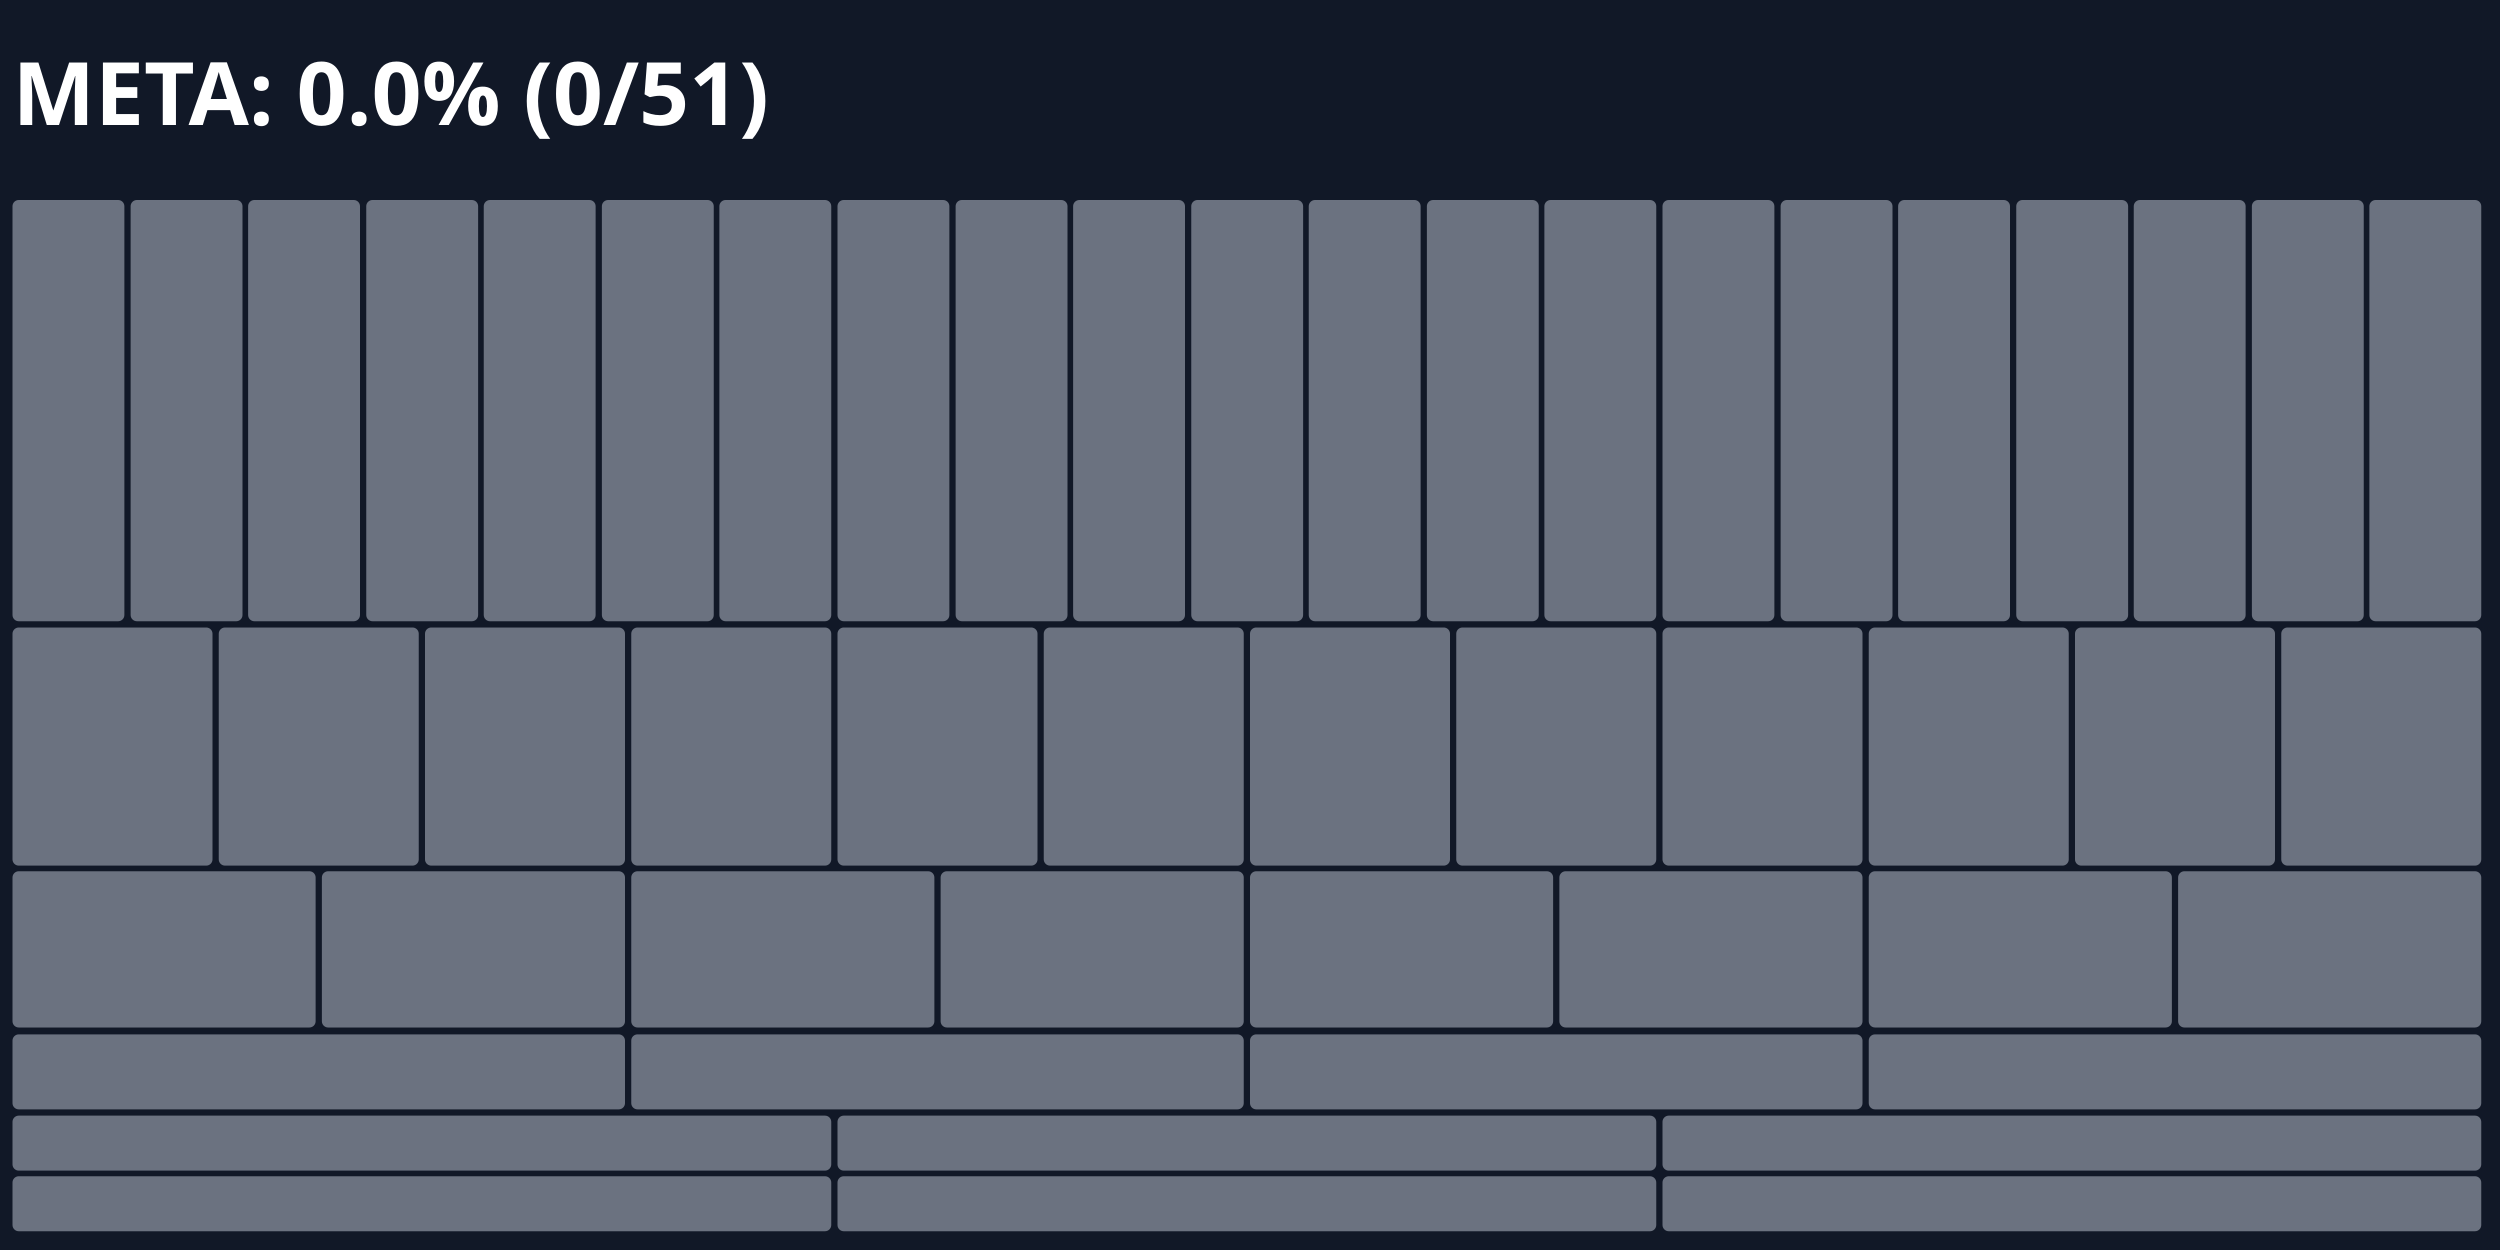
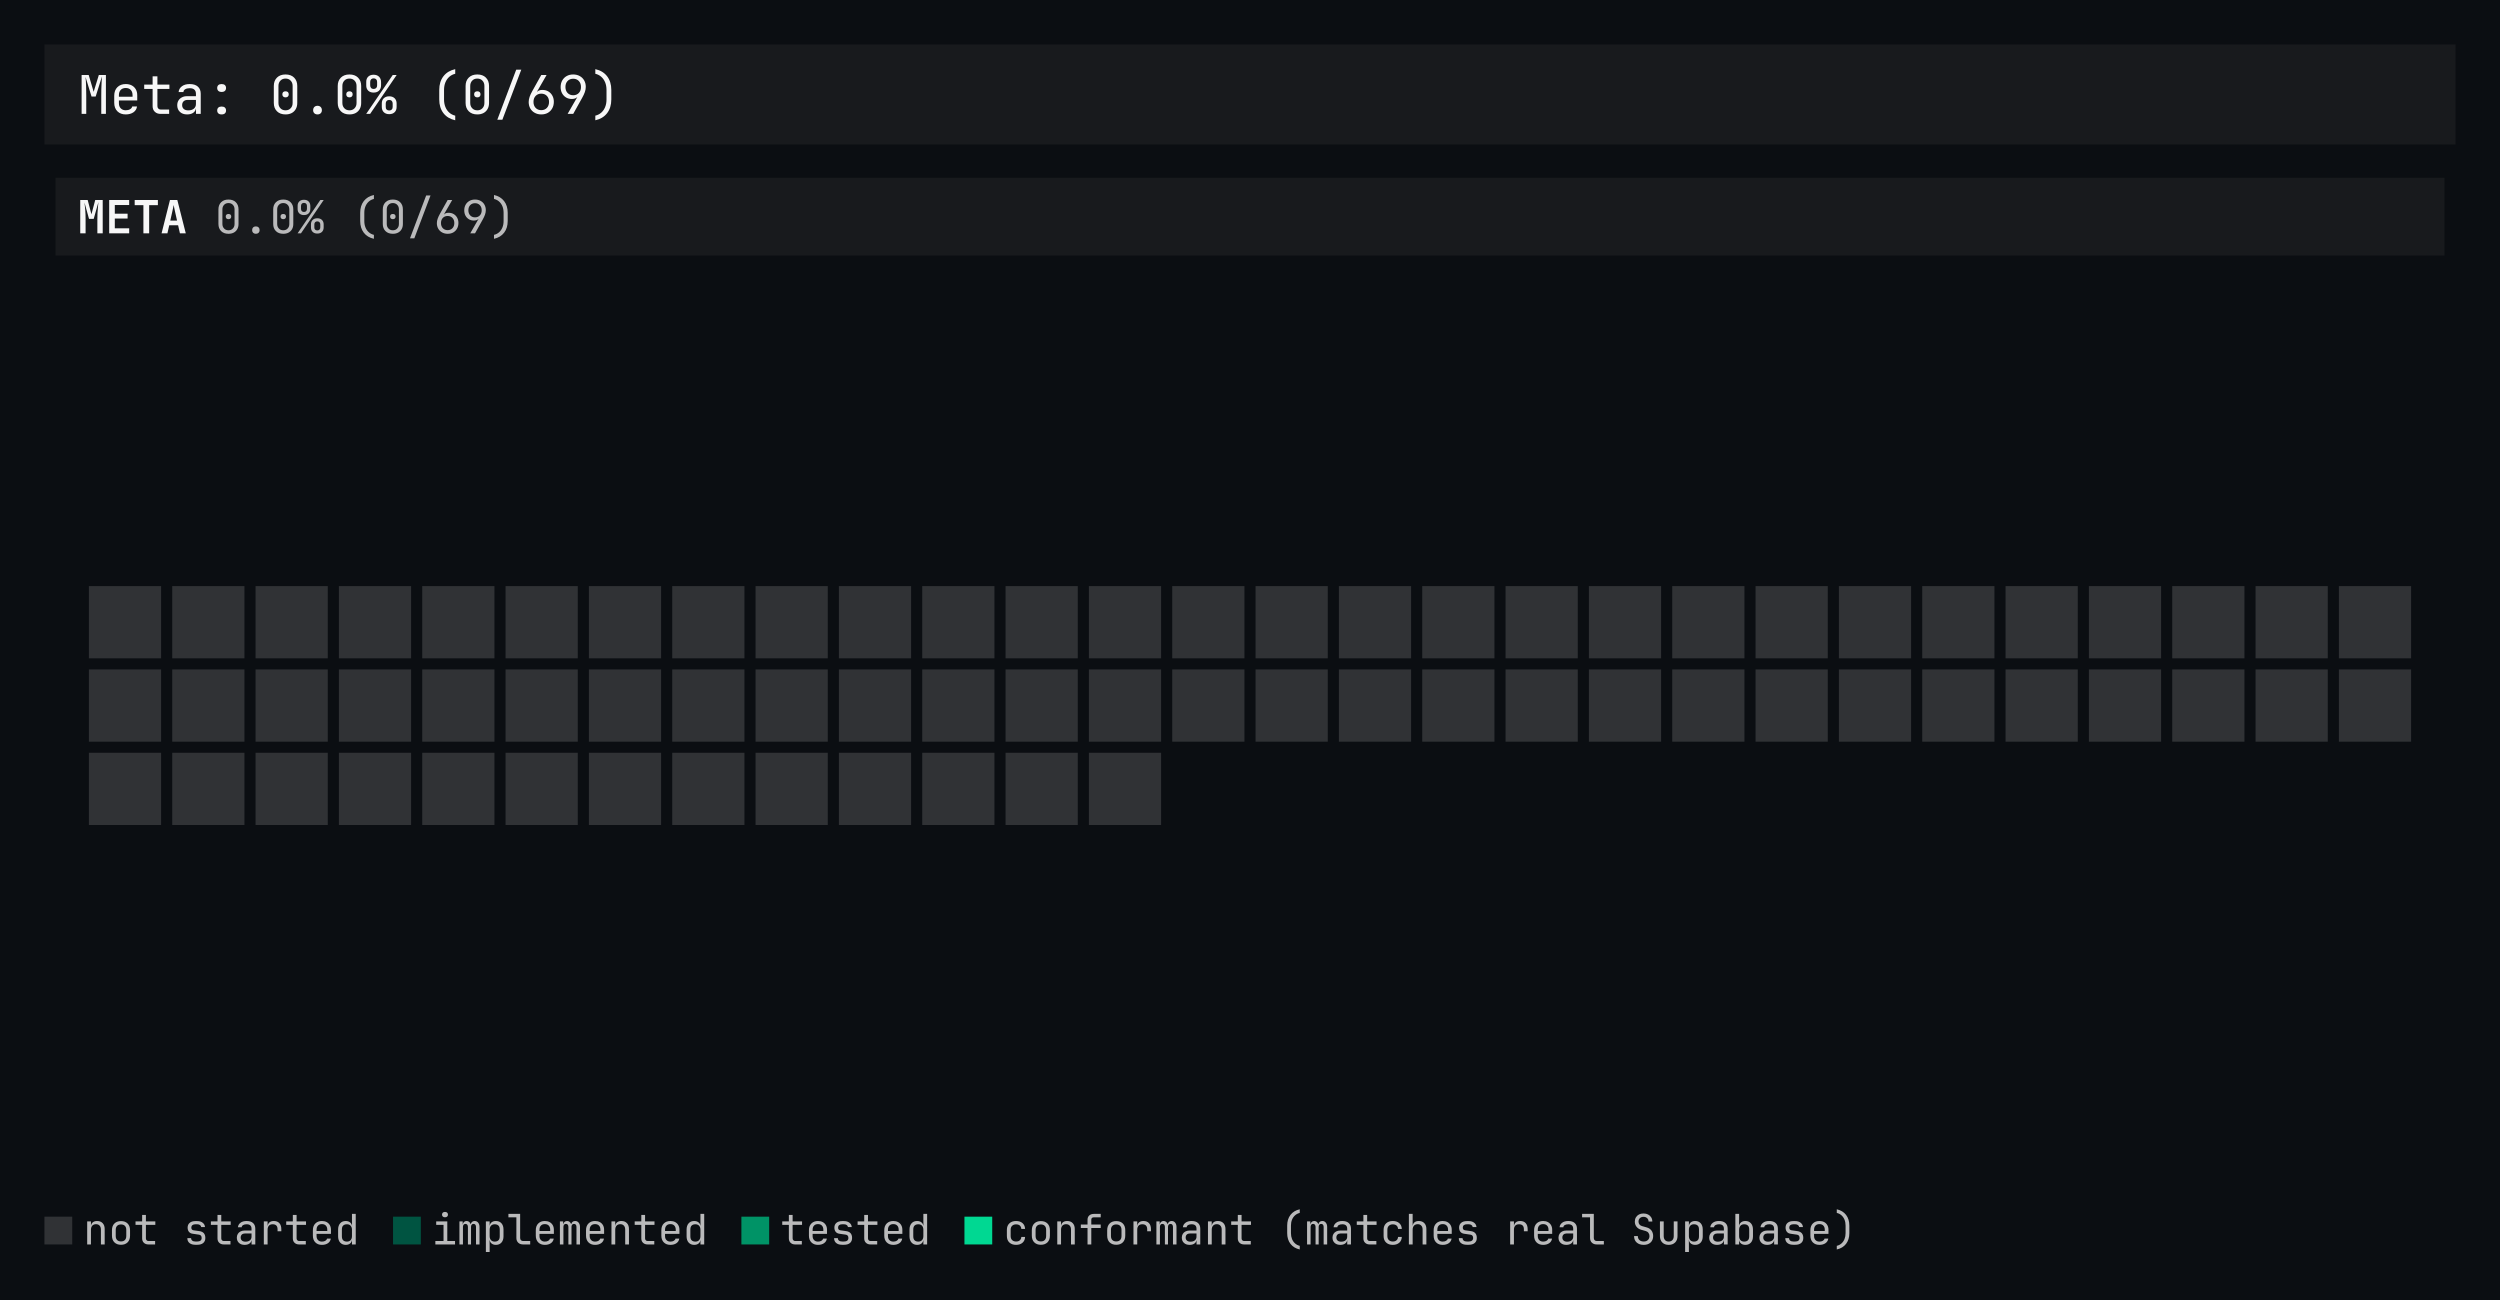
- <svg xmlns="http://www.w3.org/2000/svg" viewBox="0 0 400 200" width="400" height="200">
-   <rect width="400" height="200" fill="#111827" />
-   <text x="2" y="20" font-family="system-ui, sans-serif" font-size="14" font-weight="600" fill="#ffffff">
-     META: 0.0% (0/51)
-   </text>
-   <rect x="2.0" y="32.0" width="17.9" height="67.4" fill="#6b7280" rx="1" />
-   <rect x="20.9" y="32.0" width="17.9" height="67.4" fill="#6b7280" rx="1" />
-   <rect x="39.7" y="32.0" width="17.9" height="67.4" fill="#6b7280" rx="1" />
-   <rect x="58.6" y="32.0" width="17.9" height="67.4" fill="#6b7280" rx="1" />
-   <rect x="77.4" y="32.0" width="17.9" height="67.4" fill="#6b7280" rx="1" />
-   <rect x="96.3" y="32.0" width="17.9" height="67.4" fill="#6b7280" rx="1" />
-   <rect x="115.1" y="32.0" width="17.9" height="67.4" fill="#6b7280" rx="1" />
-   <rect x="134.0" y="32.0" width="17.9" height="67.4" fill="#6b7280" rx="1" />
-   <rect x="152.9" y="32.0" width="17.9" height="67.4" fill="#6b7280" rx="1" />
-   <rect x="171.7" y="32.0" width="17.9" height="67.4" fill="#6b7280" rx="1" />
-   <rect x="190.6" y="32.0" width="17.9" height="67.4" fill="#6b7280" rx="1" />
-   <rect x="209.4" y="32.0" width="17.9" height="67.4" fill="#6b7280" rx="1" />
-   <rect x="228.3" y="32.0" width="17.9" height="67.4" fill="#6b7280" rx="1" />
-   <rect x="247.1" y="32.0" width="17.9" height="67.4" fill="#6b7280" rx="1" />
-   <rect x="266.0" y="32.0" width="17.9" height="67.4" fill="#6b7280" rx="1" />
-   <rect x="284.9" y="32.0" width="17.9" height="67.4" fill="#6b7280" rx="1" />
-   <rect x="303.7" y="32.0" width="17.9" height="67.4" fill="#6b7280" rx="1" />
-   <rect x="322.6" y="32.0" width="17.9" height="67.4" fill="#6b7280" rx="1" />
-   <rect x="341.4" y="32.0" width="17.9" height="67.4" fill="#6b7280" rx="1" />
-   <rect x="360.3" y="32.0" width="17.9" height="67.4" fill="#6b7280" rx="1" />
-   <rect x="379.1" y="32.0" width="17.9" height="67.4" fill="#6b7280" rx="1" />
-   <rect x="2.0" y="100.4" width="32.0" height="38.1" fill="#6b7280" rx="1" />
-   <rect x="35.0" y="100.4" width="32.0" height="38.1" fill="#6b7280" rx="1" />
-   <rect x="68.0" y="100.4" width="32.0" height="38.1" fill="#6b7280" rx="1" />
-   <rect x="101.0" y="100.4" width="32.0" height="38.1" fill="#6b7280" rx="1" />
-   <rect x="134.0" y="100.4" width="32.0" height="38.1" fill="#6b7280" rx="1" />
-   <rect x="167.0" y="100.4" width="32.0" height="38.1" fill="#6b7280" rx="1" />
-   <rect x="200.0" y="100.4" width="32.0" height="38.1" fill="#6b7280" rx="1" />
-   <rect x="233.0" y="100.4" width="32.0" height="38.1" fill="#6b7280" rx="1" />
-   <rect x="266.0" y="100.4" width="32.0" height="38.1" fill="#6b7280" rx="1" />
-   <rect x="299.0" y="100.4" width="32.0" height="38.1" fill="#6b7280" rx="1" />
-   <rect x="332.0" y="100.4" width="32.0" height="38.1" fill="#6b7280" rx="1" />
-   <rect x="365.0" y="100.4" width="32.0" height="38.1" fill="#6b7280" rx="1" />
-   <rect x="2.0" y="139.4" width="48.5" height="25.0" fill="#6b7280" rx="1" />
-   <rect x="51.5" y="139.4" width="48.5" height="25.0" fill="#6b7280" rx="1" />
-   <rect x="101.0" y="139.4" width="48.5" height="25.0" fill="#6b7280" rx="1" />
-   <rect x="150.5" y="139.4" width="48.5" height="25.0" fill="#6b7280" rx="1" />
-   <rect x="200.0" y="139.4" width="48.5" height="25.0" fill="#6b7280" rx="1" />
-   <rect x="249.5" y="139.4" width="48.5" height="25.0" fill="#6b7280" rx="1" />
-   <rect x="299.0" y="139.4" width="48.5" height="25.0" fill="#6b7280" rx="1" />
-   <rect x="348.5" y="139.4" width="48.5" height="25.0" fill="#6b7280" rx="1" />
-   <rect x="2.0" y="165.5" width="98.0" height="12.0" fill="#6b7280" rx="1" />
-   <rect x="101.0" y="165.5" width="98.0" height="12.0" fill="#6b7280" rx="1" />
-   <rect x="200.0" y="165.5" width="98.0" height="12.0" fill="#6b7280" rx="1" />
-   <rect x="299.0" y="165.5" width="98.0" height="12.0" fill="#6b7280" rx="1" />
-   <rect x="2.0" y="178.5" width="131.0" height="8.8" fill="#6b7280" rx="1" />
-   <rect x="134.0" y="178.5" width="131.0" height="8.8" fill="#6b7280" rx="1" />
-   <rect x="266.0" y="178.5" width="131.0" height="8.8" fill="#6b7280" rx="1" />
-   <rect x="2.0" y="188.2" width="131.0" height="8.8" fill="#6b7280" rx="1" />
-   <rect x="134.0" y="188.2" width="131.0" height="8.8" fill="#6b7280" rx="1" />
-   <rect x="266.0" y="188.2" width="131.0" height="8.8" fill="#6b7280" rx="1" />
+ <svg xmlns="http://www.w3.org/2000/svg" width="900" height="468" viewBox="0 0 900 468" role="img" aria-label="Meta — 0.0% (0/69)">
+   <rect width="100%" height="100%" fill="#0B0E12" />
+   <rect x="16.0" y="16.0" width="868.0" height="36.0" fill="#181A1D" />
+   <path fill="#F7F7F7" transform="translate(28.00 27.00) scale(0.01918)" d="M72 730V0H205L298 316L395 0H528V730H441V385Q441 336 442 272Q444 209 447 144Q450 79 454 27L336 404H258L145 36Q153 110 156 198Q159 286 159 385V730Z" />
+   <path fill="#F7F7F7" transform="translate(39.51 27.00) scale(0.01918)" d="M300 740Q203 740 144 682Q84 623 84 520V390Q84 287 144 228Q203 170 300 170Q365 170 414 196Q462 222 489 269Q516 316 516 380V478H172V530Q172 591 207 626Q242 662 300 662Q350 662 382 642Q415 623 422 590H512Q503 659 445 700Q387 740 300 740ZM172 408H428V380Q428 315 394 280Q361 244 300 244Q239 244 206 280Q172 315 172 380Z" />
+   <path fill="#F7F7F7" transform="translate(51.01 27.00) scale(0.01918)" d="M355 730Q287 730 246 690Q205 651 205 585V262H47V180H205V25H295V180H520V262H295V585Q295 613 312 630Q328 648 355 648H515V730Z" />
+   <path fill="#F7F7F7" transform="translate(62.52 27.00) scale(0.01918)" d="M252 740Q167 740 117 692Q67 645 67 568Q67 517 90 479Q113 441 154 420Q195 398 248 398H418V355Q418 248 301 248Q249 248 217 267Q185 286 183 320H93Q98 255 154 212Q209 170 301 170Q401 170 454 218Q508 266 508 352V730H419V630H417Q409 681 366 710Q323 740 252 740ZM274 664Q340 664 379 632Q418 600 418 545V468H258Q214 468 186 494Q159 521 159 565Q159 611 190 638Q220 664 274 664Z" />
+   <path fill="#F7F7F7" transform="translate(74.03 27.00) scale(0.01918)" d="M300 318Q259 318 238 298Q217 278 217 244Q217 210 238 190Q259 170 300 170Q341 170 362 190Q383 210 383 244Q383 278 362 298Q341 318 300 318ZM300 740Q259 740 238 720Q217 700 217 666Q217 632 238 612Q259 592 300 592Q341 592 362 612Q383 632 383 666Q383 700 362 720Q341 740 300 740Z" />
+   <path fill="#F7F7F7" transform="translate(97.04 27.00) scale(0.01918)" d="M300 740Q199 740 140 682Q80 623 80 525V205Q80 107 140 48Q199 -10 300 -10Q401 -10 460 48Q520 107 520 205V525Q520 590 493 638Q466 687 416 714Q367 740 300 740ZM300 663Q360 663 396 624Q433 586 433 525V205Q433 144 396 106Q360 67 300 67Q240 67 204 106Q167 144 167 205V525Q167 586 204 624Q240 663 300 663ZM300 420Q273 420 256 405Q240 390 240 362Q240 335 256 320Q273 306 300 306Q327 306 344 320Q360 335 360 362Q360 390 344 405Q327 420 300 420Z" />
+   <path fill="#F7F7F7" transform="translate(108.55 27.00) scale(0.01918)" d="M300 740Q263 740 240 718Q218 696 218 661Q218 624 240 601Q263 578 300 578Q337 578 360 601Q382 624 382 661Q382 696 360 718Q337 740 300 740Z" />
+   <path fill="#F7F7F7" transform="translate(120.05 27.00) scale(0.01918)" d="M300 740Q199 740 140 682Q80 623 80 525V205Q80 107 140 48Q199 -10 300 -10Q401 -10 460 48Q520 107 520 205V525Q520 590 493 638Q466 687 416 714Q367 740 300 740ZM300 663Q360 663 396 624Q433 586 433 525V205Q433 144 396 106Q360 67 300 67Q240 67 204 106Q167 144 167 205V525Q167 586 204 624Q240 663 300 663ZM300 420Q273 420 256 405Q240 390 240 362Q240 335 256 320Q273 306 300 306Q327 306 344 320Q360 335 360 362Q360 390 344 405Q327 420 300 420Z" />
+   <path fill="#F7F7F7" transform="translate(131.56 27.00) scale(0.01918)" d="M153 330Q89 330 51.5 293.5Q14 257 15 195V130Q14 68 51.5 31.5Q89 -5 153 -5Q217 -5 254.5 31.5Q292 68 293 130V195Q293 257 255.5 293.5Q218 330 153 330ZM14 730 512 0H586L88 730ZM154 262Q184 262 201.5 244Q219 226 219 195V130Q219 99 201.5 81Q184 63 154 63Q124 63 106.5 81Q89 99 89 130V195Q89 226 106.5 244Q124 262 154 262ZM446 735Q382 735 344.5 698.5Q307 662 307 600V535Q306 473 344 436.5Q382 400 446 400Q510 400 547.5 436.5Q585 473 585 535V600Q585 662 547.5 698.5Q510 735 446 735ZM446 666Q476 666 493.5 648.5Q511 631 511 600V535Q511 504 493.5 486Q476 468 445 468Q416 468 398.5 486Q381 504 381 535V600Q380 631 397.5 648.5Q415 666 446 666Z" />
+   <path fill="#F7F7F7" transform="translate(154.58 27.00) scale(0.01918)" d="M485 850Q342 818 263.5 716Q185 614 185 460V280Q185 126 263.5 24Q342 -78 485 -110V-23Q421 -8 373.5 34Q326 76 300.5 138.5Q275 201 275 280V460Q275 538 300.5 601Q326 664 373.5 706Q421 748 485 763Z" />
+   <path fill="#F7F7F7" transform="translate(166.08 27.00) scale(0.01918)" d="M300 740Q199 740 140 682Q80 623 80 525V205Q80 107 140 48Q199 -10 300 -10Q401 -10 460 48Q520 107 520 205V525Q520 590 493 638Q466 687 416 714Q367 740 300 740ZM300 663Q360 663 396 624Q433 586 433 525V205Q433 144 396 106Q360 67 300 67Q240 67 204 106Q167 144 167 205V525Q167 586 204 624Q240 663 300 663ZM300 420Q273 420 256 405Q240 390 240 362Q240 335 256 320Q273 306 300 306Q327 306 344 320Q360 335 360 362Q360 390 344 405Q327 420 300 420Z" />
+   <path fill="#F7F7F7" transform="translate(177.59 27.00) scale(0.01918)" d="M75 840 430 -100H525L170 840Z" />
+   <path fill="#F7F7F7" transform="translate(189.10 27.00) scale(0.01918)" d="M301 740Q231 740 178 710Q124 681 94 628Q64 576 64 507Q64 459 82 408Q100 358 131 303L300 0H400L220 313L223 315Q236 298 262 289Q288 280 319 280Q384 280 432 308Q481 337 508 387Q536 437 536 503Q536 573 506 626Q476 680 424 710Q371 740 301 740ZM300 660Q365 660 406 617Q446 574 446 505Q446 436 406 393Q365 350 300 350Q235 350 194 393Q154 436 154 505Q154 574 194 617Q235 660 300 660Z" />
+   <path fill="#F7F7F7" transform="translate(200.60 27.00) scale(0.01918)" d="M195 730 375 417 372 415Q362 431 335 440Q308 450 276 450Q213 450 166 422Q118 393 91 343Q64 293 64 227Q64 156 94 103Q124 50 177 20Q230 -10 299 -10Q370 -10 423 20Q476 49 506 102Q536 154 536 223Q536 271 518 322Q500 372 469 427L300 730ZM300 380Q365 380 406 337Q446 294 446 225Q446 156 406 113Q365 70 300 70Q235 70 194 113Q154 156 154 225Q154 294 194 337Q235 380 300 380Z" />
+   <path fill="#F7F7F7" transform="translate(212.11 27.00) scale(0.01918)" d="M115 850V763Q180 748 227 706Q274 664 299.5 601Q325 538 325 460V280Q325 201 299.5 138.5Q274 76 227 34Q180 -8 115 -23V-110Q258 -78 336.5 24Q415 126 415 280V460Q415 614 336.5 716Q258 818 115 850Z" />
+   <g>
+     <rect x="20.0" y="64.0" width="860.0" height="28.0" fill="#181A1D" />
+     <path fill="#F7F7F7" transform="translate(28.00 72.00) scale(0.01644)" d="M54 730V0H217L299 314L382 0H546V730H429V423Q429 360 432 292Q436 225 441 162Q446 98 452 46L349 413H246L147 55Q156 124 164 220Q171 315 171 423V730Z" />
+     <path fill="#F7F7F7" transform="translate(37.86 72.00) scale(0.01644)" d="M88 730V0H526V110H211V300H491V406H211V620H526V730Z" />
+     <path fill="#F7F7F7" transform="translate(47.73 72.00) scale(0.01644)" d="M237 730V113H46V0H554V113H363V730Z" />
+     <path fill="#F7F7F7" transform="translate(57.59 72.00) scale(0.01644)" d="M35 730 219 0H380L565 730H437L397 553H203L163 730ZM226 451H374L330 255Q319 206 311 166Q303 127 300 109Q297 127 289 166Q281 206 270 254Z" />
+     <path fill="#BABABB" transform="translate(77.32 72.00) scale(0.01644)" d="M300 740Q199 740 140 682Q80 623 80 525V205Q80 107 140 48Q199 -10 300 -10Q401 -10 460 48Q520 107 520 205V525Q520 590 493 638Q466 687 416 714Q367 740 300 740ZM300 663Q360 663 396 624Q433 586 433 525V205Q433 144 396 106Q360 67 300 67Q240 67 204 106Q167 144 167 205V525Q167 586 204 624Q240 663 300 663ZM300 420Q273 420 256 405Q240 390 240 362Q240 335 256 320Q273 306 300 306Q327 306 344 320Q360 335 360 362Q360 390 344 405Q327 420 300 420Z" />
+     <path fill="#BABABB" transform="translate(87.18 72.00) scale(0.01644)" d="M300 740Q263 740 240 718Q218 696 218 661Q218 624 240 601Q263 578 300 578Q337 578 360 601Q382 624 382 661Q382 696 360 718Q337 740 300 740Z" />
+     <path fill="#BABABB" transform="translate(97.04 72.00) scale(0.01644)" d="M300 740Q199 740 140 682Q80 623 80 525V205Q80 107 140 48Q199 -10 300 -10Q401 -10 460 48Q520 107 520 205V525Q520 590 493 638Q466 687 416 714Q367 740 300 740ZM300 663Q360 663 396 624Q433 586 433 525V205Q433 144 396 106Q360 67 300 67Q240 67 204 106Q167 144 167 205V525Q167 586 204 624Q240 663 300 663ZM300 420Q273 420 256 405Q240 390 240 362Q240 335 256 320Q273 306 300 306Q327 306 344 320Q360 335 360 362Q360 390 344 405Q327 420 300 420Z" />
+     <path fill="#BABABB" transform="translate(106.90 72.00) scale(0.01644)" d="M153 330Q89 330 51.5 293.5Q14 257 15 195V130Q14 68 51.5 31.5Q89 -5 153 -5Q217 -5 254.5 31.5Q292 68 293 130V195Q293 257 255.5 293.5Q218 330 153 330ZM14 730 512 0H586L88 730ZM154 262Q184 262 201.5 244Q219 226 219 195V130Q219 99 201.5 81Q184 63 154 63Q124 63 106.5 81Q89 99 89 130V195Q89 226 106.5 244Q124 262 154 262ZM446 735Q382 735 344.5 698.5Q307 662 307 600V535Q306 473 344 436.5Q382 400 446 400Q510 400 547.5 436.5Q585 473 585 535V600Q585 662 547.5 698.5Q510 735 446 735ZM446 666Q476 666 493.5 648.5Q511 631 511 600V535Q511 504 493.5 486Q476 468 445 468Q416 468 398.5 486Q381 504 381 535V600Q380 631 397.5 648.5Q415 666 446 666Z" />
+     <path fill="#BABABB" transform="translate(126.63 72.00) scale(0.01644)" d="M485 850Q342 818 263.5 716Q185 614 185 460V280Q185 126 263.5 24Q342 -78 485 -110V-23Q421 -8 373.5 34Q326 76 300.5 138.5Q275 201 275 280V460Q275 538 300.5 601Q326 664 373.5 706Q421 748 485 763Z" />
+     <path fill="#BABABB" transform="translate(136.49 72.00) scale(0.01644)" d="M300 740Q199 740 140 682Q80 623 80 525V205Q80 107 140 48Q199 -10 300 -10Q401 -10 460 48Q520 107 520 205V525Q520 590 493 638Q466 687 416 714Q367 740 300 740ZM300 663Q360 663 396 624Q433 586 433 525V205Q433 144 396 106Q360 67 300 67Q240 67 204 106Q167 144 167 205V525Q167 586 204 624Q240 663 300 663ZM300 420Q273 420 256 405Q240 390 240 362Q240 335 256 320Q273 306 300 306Q327 306 344 320Q360 335 360 362Q360 390 344 405Q327 420 300 420Z" />
+     <path fill="#BABABB" transform="translate(146.36 72.00) scale(0.01644)" d="M75 840 430 -100H525L170 840Z" />
+     <path fill="#BABABB" transform="translate(156.22 72.00) scale(0.01644)" d="M301 740Q231 740 178 710Q124 681 94 628Q64 576 64 507Q64 459 82 408Q100 358 131 303L300 0H400L220 313L223 315Q236 298 262 289Q288 280 319 280Q384 280 432 308Q481 337 508 387Q536 437 536 503Q536 573 506 626Q476 680 424 710Q371 740 301 740ZM300 660Q365 660 406 617Q446 574 446 505Q446 436 406 393Q365 350 300 350Q235 350 194 393Q154 436 154 505Q154 574 194 617Q235 660 300 660Z" />
+     <path fill="#BABABB" transform="translate(166.08 72.00) scale(0.01644)" d="M195 730 375 417 372 415Q362 431 335 440Q308 450 276 450Q213 450 166 422Q118 393 91 343Q64 293 64 227Q64 156 94 103Q124 50 177 20Q230 -10 299 -10Q370 -10 423 20Q476 49 506 102Q536 154 536 223Q536 271 518 322Q500 372 469 427L300 730ZM300 380Q365 380 406 337Q446 294 446 225Q446 156 406 113Q365 70 300 70Q235 70 194 113Q154 156 154 225Q154 294 194 337Q235 380 300 380Z" />
+     <path fill="#BABABB" transform="translate(175.95 72.00) scale(0.01644)" d="M115 850V763Q180 748 227 706Q274 664 299.5 601Q325 538 325 460V280Q325 201 299.5 138.5Q274 76 227 34Q180 -8 115 -23V-110Q258 -78 336.5 24Q415 126 415 280V460Q415 614 336.5 716Q258 818 115 850Z" />
+     <rect x="32.0" y="211.0" width="26" height="26" fill="#303235" />
+     <rect x="62.0" y="211.0" width="26" height="26" fill="#303235" />
+     <rect x="92.0" y="211.0" width="26" height="26" fill="#303235" />
+     <rect x="122.0" y="211.0" width="26" height="26" fill="#303235" />
+     <rect x="152.0" y="211.0" width="26" height="26" fill="#303235" />
+     <rect x="182.0" y="211.0" width="26" height="26" fill="#303235" />
+     <rect x="212.0" y="211.0" width="26" height="26" fill="#303235" />
+     <rect x="242.0" y="211.0" width="26" height="26" fill="#303235" />
+     <rect x="272.0" y="211.0" width="26" height="26" fill="#303235" />
+     <rect x="302.0" y="211.0" width="26" height="26" fill="#303235" />
+     <rect x="332.0" y="211.0" width="26" height="26" fill="#303235" />
+     <rect x="362.0" y="211.0" width="26" height="26" fill="#303235" />
+     <rect x="392.0" y="211.0" width="26" height="26" fill="#303235" />
+     <rect x="422.0" y="211.0" width="26" height="26" fill="#303235" />
+     <rect x="452.0" y="211.0" width="26" height="26" fill="#303235" />
+     <rect x="482.0" y="211.0" width="26" height="26" fill="#303235" />
+     <rect x="512.0" y="211.0" width="26" height="26" fill="#303235" />
+     <rect x="542.0" y="211.0" width="26" height="26" fill="#303235" />
+     <rect x="572.0" y="211.0" width="26" height="26" fill="#303235" />
+     <rect x="602.0" y="211.0" width="26" height="26" fill="#303235" />
+     <rect x="632.0" y="211.0" width="26" height="26" fill="#303235" />
+     <rect x="662.0" y="211.0" width="26" height="26" fill="#303235" />
+     <rect x="692.0" y="211.0" width="26" height="26" fill="#303235" />
+     <rect x="722.0" y="211.0" width="26" height="26" fill="#303235" />
+     <rect x="752.0" y="211.0" width="26" height="26" fill="#303235" />
+     <rect x="782.0" y="211.0" width="26" height="26" fill="#303235" />
+     <rect x="812.0" y="211.0" width="26" height="26" fill="#303235" />
+     <rect x="842.0" y="211.0" width="26" height="26" fill="#303235" />
+     <rect x="32.0" y="241.0" width="26" height="26" fill="#303235" />
+     <rect x="62.0" y="241.0" width="26" height="26" fill="#303235" />
+     <rect x="92.0" y="241.0" width="26" height="26" fill="#303235" />
+     <rect x="122.0" y="241.0" width="26" height="26" fill="#303235" />
+     <rect x="152.0" y="241.0" width="26" height="26" fill="#303235" />
+     <rect x="182.0" y="241.0" width="26" height="26" fill="#303235" />
+     <rect x="212.0" y="241.0" width="26" height="26" fill="#303235" />
+     <rect x="242.0" y="241.0" width="26" height="26" fill="#303235" />
+     <rect x="272.0" y="241.0" width="26" height="26" fill="#303235" />
+     <rect x="302.0" y="241.0" width="26" height="26" fill="#303235" />
+     <rect x="332.0" y="241.0" width="26" height="26" fill="#303235" />
+     <rect x="362.0" y="241.0" width="26" height="26" fill="#303235" />
+     <rect x="392.0" y="241.0" width="26" height="26" fill="#303235" />
+     <rect x="422.0" y="241.0" width="26" height="26" fill="#303235" />
+     <rect x="452.0" y="241.0" width="26" height="26" fill="#303235" />
+     <rect x="482.0" y="241.0" width="26" height="26" fill="#303235" />
+     <rect x="512.0" y="241.0" width="26" height="26" fill="#303235" />
+     <rect x="542.0" y="241.0" width="26" height="26" fill="#303235" />
+     <rect x="572.0" y="241.0" width="26" height="26" fill="#303235" />
+     <rect x="602.0" y="241.0" width="26" height="26" fill="#303235" />
+     <rect x="632.0" y="241.0" width="26" height="26" fill="#303235" />
+     <rect x="662.0" y="241.0" width="26" height="26" fill="#303235" />
+     <rect x="692.0" y="241.0" width="26" height="26" fill="#303235" />
+     <rect x="722.0" y="241.0" width="26" height="26" fill="#303235" />
+     <rect x="752.0" y="241.0" width="26" height="26" fill="#303235" />
+     <rect x="782.0" y="241.0" width="26" height="26" fill="#303235" />
+     <rect x="812.0" y="241.0" width="26" height="26" fill="#303235" />
+     <rect x="842.0" y="241.0" width="26" height="26" fill="#303235" />
+     <rect x="32.0" y="271.0" width="26" height="26" fill="#303235" />
+     <rect x="62.0" y="271.0" width="26" height="26" fill="#303235" />
+     <rect x="92.0" y="271.0" width="26" height="26" fill="#303235" />
+     <rect x="122.0" y="271.0" width="26" height="26" fill="#303235" />
+     <rect x="152.0" y="271.0" width="26" height="26" fill="#303235" />
+     <rect x="182.0" y="271.0" width="26" height="26" fill="#303235" />
+     <rect x="212.0" y="271.0" width="26" height="26" fill="#303235" />
+     <rect x="242.0" y="271.0" width="26" height="26" fill="#303235" />
+     <rect x="272.0" y="271.0" width="26" height="26" fill="#303235" />
+     <rect x="302.0" y="271.0" width="26" height="26" fill="#303235" />
+     <rect x="332.0" y="271.0" width="26" height="26" fill="#303235" />
+     <rect x="362.0" y="271.0" width="26" height="26" fill="#303235" />
+     <rect x="392.0" y="271.0" width="26" height="26" fill="#303235" />
+   </g>
+   <g>
+     <rect x="16.0" y="438.0" width="10" height="10" fill="#303235" />
+     <path fill="#BABABB" transform="translate(30.00 437.00) scale(0.01507)" d="M92 730V180H182V285H183Q190 230 228 200Q266 170 329 170Q412 170 461 221Q510 272 510 360V730H420V376Q420 313 388 280Q357 246 303 246Q247 246 214 281Q182 316 182 380V730Z" />
+     <path fill="#BABABB" transform="translate(39.04 437.00) scale(0.01507)" d="M300 738Q201 738 142 680Q84 622 84 518V392Q84 287 142 230Q200 172 300 172Q400 172 458 230Q516 287 516 392V518Q516 622 458 680Q399 738 300 738ZM300 658Q359 658 392 625Q426 592 426 528V382Q426 318 392 285Q359 252 300 252Q242 252 208 285Q174 318 174 382V528Q174 592 208 625Q242 658 300 658Z" />
+     <path fill="#BABABB" transform="translate(48.08 437.00) scale(0.01507)" d="M355 730Q287 730 246 690Q205 651 205 585V262H47V180H205V25H295V180H520V262H295V585Q295 613 312 630Q328 648 355 648H515V730Z" />
+     <path fill="#BABABB" transform="translate(66.16 437.00) scale(0.01507)" d="M278 738Q186 738 136 696Q85 655 85 579H175Q175 617 202 638Q229 660 278 660H322Q372 660 400 638Q427 616 427 576Q427 505 362 496L210 474Q154 466 123 428Q92 389 92 326Q92 254 142 213Q191 172 278 172H322Q402 172 452 212Q503 251 507 315H416Q414 286 388 267Q363 248 322 248H278Q232 248 206 269Q180 290 180 326Q180 384 233 392L375 412Q515 432 515 576Q515 653 464 696Q414 738 322 738Z" />
+     <path fill="#BABABB" transform="translate(75.21 437.00) scale(0.01507)" d="M355 730Q287 730 246 690Q205 651 205 585V262H47V180H205V25H295V180H520V262H295V585Q295 613 312 630Q328 648 355 648H515V730Z" />
+     <path fill="#BABABB" transform="translate(84.25 437.00) scale(0.01507)" d="M252 740Q167 740 117 692Q67 645 67 568Q67 517 90 479Q113 441 154 420Q195 398 248 398H418V355Q418 248 301 248Q249 248 217 267Q185 286 183 320H93Q98 255 154 212Q209 170 301 170Q401 170 454 218Q508 266 508 352V730H419V630H417Q409 681 366 710Q323 740 252 740ZM274 664Q340 664 379 632Q418 600 418 545V468H258Q214 468 186 494Q159 521 159 565Q159 611 190 638Q220 664 274 664Z" />
+     <path fill="#BABABB" transform="translate(93.29 437.00) scale(0.01507)" d="M112 730V180H202V285H204Q211 232 249 201Q287 170 351 170Q437 170 484 222Q530 273 530 368V415H440V368Q440 248 323 248Q264 248 233 282Q202 316 202 380V730Z" />
+     <path fill="#BABABB" transform="translate(102.33 437.00) scale(0.01507)" d="M355 730Q287 730 246 690Q205 651 205 585V262H47V180H205V25H295V180H520V262H295V585Q295 613 312 630Q328 648 355 648H515V730Z" />
+     <path fill="#BABABB" transform="translate(111.37 437.00) scale(0.01507)" d="M300 740Q203 740 144 682Q84 623 84 520V390Q84 287 144 228Q203 170 300 170Q365 170 414 196Q462 222 489 269Q516 316 516 380V478H172V530Q172 591 207 626Q242 662 300 662Q350 662 382 642Q415 623 422 590H512Q503 659 445 700Q387 740 300 740ZM172 408H428V380Q428 315 394 280Q361 244 300 244Q239 244 206 280Q172 315 172 380Z" />
+     <path fill="#BABABB" transform="translate(120.41 437.00) scale(0.01507)" d="M268 740Q186 740 136 685Q87 630 87 536V375Q87 280 136 225Q185 170 268 170Q330 170 370 201Q411 232 419 285H420L418 160V0H508V730H418V625H417Q410 679 370 710Q330 740 268 740ZM298 662Q354 662 386 627Q418 592 418 530V380Q418 318 386 283Q354 248 298 248Q241 248 209 278Q177 307 177 375V535Q177 602 209 632Q241 662 298 662Z" />
+   </g>
+   <g>
+     <rect x="141.5" y="438.0" width="10" height="10" fill="#005441" />
+     <path fill="#BABABB" transform="translate(155.45 437.00) scale(0.01507)" d="M85 730V648H280V262H105V180H370V648H555V730ZM315 81Q282 81 263 64Q244 47 244 18Q244 -12 263 -30Q282 -47 315 -47Q348 -47 367 -30Q386 -12 386 18Q386 47 367 64Q348 81 315 81Z" />
+     <path fill="#BABABB" transform="translate(164.49 437.00) scale(0.01507)" d="M60 730V180H138V253H140Q145 216 170 193Q194 170 232 170Q268 170 293 191Q318 212 329 248H330Q337 212 362 191Q386 170 424 170Q477 170 508 210Q540 249 540 312V730H456V311Q456 278 440 258Q424 239 396 239Q369 239 353 258Q337 277 337 310V730H263V311Q263 278 247 258Q231 239 204 239Q176 239 160 258Q144 277 144 310V730Z" />
+     <path fill="#BABABB" transform="translate(173.53 437.00) scale(0.01507)" d="M92 910V180H182V285H183Q190 231 230 200Q270 170 332 170Q415 170 464 224Q513 279 513 374V535Q513 630 464 685Q415 740 332 740Q270 740 230 709Q190 678 183 625H180L182 750V910ZM302 662Q359 662 391 632Q423 602 423 535V375Q423 307 391 278Q359 248 302 248Q247 248 214 283Q182 318 182 380V530Q182 592 214 627Q247 662 302 662Z" />
+     <path fill="#BABABB" transform="translate(182.58 437.00) scale(0.01507)" d="M380 730Q307 730 264 688Q220 645 220 575V82H30V0H310V575Q310 609 329 628Q348 648 380 648H550V730Z" />
+     <path fill="#BABABB" transform="translate(191.62 437.00) scale(0.01507)" d="M300 740Q203 740 144 682Q84 623 84 520V390Q84 287 144 228Q203 170 300 170Q365 170 414 196Q462 222 489 269Q516 316 516 380V478H172V530Q172 591 207 626Q242 662 300 662Q350 662 382 642Q415 623 422 590H512Q503 659 445 700Q387 740 300 740ZM172 408H428V380Q428 315 394 280Q361 244 300 244Q239 244 206 280Q172 315 172 380Z" />
+     <path fill="#BABABB" transform="translate(200.66 437.00) scale(0.01507)" d="M60 730V180H138V253H140Q145 216 170 193Q194 170 232 170Q268 170 293 191Q318 212 329 248H330Q337 212 362 191Q386 170 424 170Q477 170 508 210Q540 249 540 312V730H456V311Q456 278 440 258Q424 239 396 239Q369 239 353 258Q337 277 337 310V730H263V311Q263 278 247 258Q231 239 204 239Q176 239 160 258Q144 277 144 310V730Z" />
+     <path fill="#BABABB" transform="translate(209.70 437.00) scale(0.01507)" d="M300 740Q203 740 144 682Q84 623 84 520V390Q84 287 144 228Q203 170 300 170Q365 170 414 196Q462 222 489 269Q516 316 516 380V478H172V530Q172 591 207 626Q242 662 300 662Q350 662 382 642Q415 623 422 590H512Q503 659 445 700Q387 740 300 740ZM172 408H428V380Q428 315 394 280Q361 244 300 244Q239 244 206 280Q172 315 172 380Z" />
+     <path fill="#BABABB" transform="translate(218.74 437.00) scale(0.01507)" d="M92 730V180H182V285H183Q190 230 228 200Q266 170 329 170Q412 170 461 221Q510 272 510 360V730H420V376Q420 313 388 280Q357 246 303 246Q247 246 214 281Q182 316 182 380V730Z" />
+     <path fill="#BABABB" transform="translate(227.78 437.00) scale(0.01507)" d="M355 730Q287 730 246 690Q205 651 205 585V262H47V180H205V25H295V180H520V262H295V585Q295 613 312 630Q328 648 355 648H515V730Z" />
+     <path fill="#BABABB" transform="translate(236.82 437.00) scale(0.01507)" d="M300 740Q203 740 144 682Q84 623 84 520V390Q84 287 144 228Q203 170 300 170Q365 170 414 196Q462 222 489 269Q516 316 516 380V478H172V530Q172 591 207 626Q242 662 300 662Q350 662 382 642Q415 623 422 590H512Q503 659 445 700Q387 740 300 740ZM172 408H428V380Q428 315 394 280Q361 244 300 244Q239 244 206 280Q172 315 172 380Z" />
+     <path fill="#BABABB" transform="translate(245.86 437.00) scale(0.01507)" d="M268 740Q186 740 136 685Q87 630 87 536V375Q87 280 136 225Q185 170 268 170Q330 170 370 201Q411 232 419 285H420L418 160V0H508V730H418V625H417Q410 679 370 710Q330 740 268 740ZM298 662Q354 662 386 627Q418 592 418 530V380Q418 318 386 283Q354 248 298 248Q241 248 209 278Q177 307 177 375V535Q177 602 209 632Q241 662 298 662Z" />
+   </g>
+   <g>
+     <rect x="266.9" y="438.0" width="10" height="10" fill="#009366" />
+     <path fill="#BABABB" transform="translate(280.90 437.00) scale(0.01507)" d="M355 730Q287 730 246 690Q205 651 205 585V262H47V180H205V25H295V180H520V262H295V585Q295 613 312 630Q328 648 355 648H515V730Z" />
+     <path fill="#BABABB" transform="translate(289.95 437.00) scale(0.01507)" d="M300 740Q203 740 144 682Q84 623 84 520V390Q84 287 144 228Q203 170 300 170Q365 170 414 196Q462 222 489 269Q516 316 516 380V478H172V530Q172 591 207 626Q242 662 300 662Q350 662 382 642Q415 623 422 590H512Q503 659 445 700Q387 740 300 740ZM172 408H428V380Q428 315 394 280Q361 244 300 244Q239 244 206 280Q172 315 172 380Z" />
+     <path fill="#BABABB" transform="translate(298.99 437.00) scale(0.01507)" d="M278 738Q186 738 136 696Q85 655 85 579H175Q175 617 202 638Q229 660 278 660H322Q372 660 400 638Q427 616 427 576Q427 505 362 496L210 474Q154 466 123 428Q92 389 92 326Q92 254 142 213Q191 172 278 172H322Q402 172 452 212Q503 251 507 315H416Q414 286 388 267Q363 248 322 248H278Q232 248 206 269Q180 290 180 326Q180 384 233 392L375 412Q515 432 515 576Q515 653 464 696Q414 738 322 738Z" />
+     <path fill="#BABABB" transform="translate(308.03 437.00) scale(0.01507)" d="M355 730Q287 730 246 690Q205 651 205 585V262H47V180H205V25H295V180H520V262H295V585Q295 613 312 630Q328 648 355 648H515V730Z" />
+     <path fill="#BABABB" transform="translate(317.07 437.00) scale(0.01507)" d="M300 740Q203 740 144 682Q84 623 84 520V390Q84 287 144 228Q203 170 300 170Q365 170 414 196Q462 222 489 269Q516 316 516 380V478H172V530Q172 591 207 626Q242 662 300 662Q350 662 382 642Q415 623 422 590H512Q503 659 445 700Q387 740 300 740ZM172 408H428V380Q428 315 394 280Q361 244 300 244Q239 244 206 280Q172 315 172 380Z" />
+     <path fill="#BABABB" transform="translate(326.11 437.00) scale(0.01507)" d="M268 740Q186 740 136 685Q87 630 87 536V375Q87 280 136 225Q185 170 268 170Q330 170 370 201Q411 232 419 285H420L418 160V0H508V730H418V625H417Q410 679 370 710Q330 740 268 740ZM298 662Q354 662 386 627Q418 592 418 530V380Q418 318 386 283Q354 248 298 248Q241 248 209 278Q177 307 177 375V535Q177 602 209 632Q241 662 298 662Z" />
+   </g>
+   <g>
+     <rect x="347.2" y="438.0" width="10" height="10" fill="#00D892" />
+     <path fill="#BABABB" transform="translate(361.15 437.00) scale(0.01507)" d="M308 740Q208 740 148 684Q88 628 88 530V380Q88 282 148 226Q208 170 308 170Q403 170 462 221Q520 272 523 360H433Q430 307 397 278Q364 250 308 250Q249 250 214 284Q178 317 178 379V530Q178 592 214 626Q249 660 308 660Q364 660 397 631Q430 602 433 550H523Q520 638 462 689Q403 740 308 740Z" />
+     <path fill="#BABABB" transform="translate(370.19 437.00) scale(0.01507)" d="M300 738Q201 738 142 680Q84 622 84 518V392Q84 287 142 230Q200 172 300 172Q400 172 458 230Q516 287 516 392V518Q516 622 458 680Q399 738 300 738ZM300 658Q359 658 392 625Q426 592 426 528V382Q426 318 392 285Q359 252 300 252Q242 252 208 285Q174 318 174 382V528Q174 592 208 625Q242 658 300 658Z" />
+     <path fill="#BABABB" transform="translate(379.23 437.00) scale(0.01507)" d="M92 730V180H182V285H183Q190 230 228 200Q266 170 329 170Q412 170 461 221Q510 272 510 360V730H420V376Q420 313 388 280Q357 246 303 246Q247 246 214 281Q182 316 182 380V730Z" />
+     <path fill="#BABABB" transform="translate(388.27 437.00) scale(0.01507)" d="M215 730V337H55V255H215V140Q215 75 256 38Q297 0 369 0H530V82H369Q305 82 305 140V255H530V337H305V730Z" />
+     <path fill="#BABABB" transform="translate(397.32 437.00) scale(0.01507)" d="M300 738Q201 738 142 680Q84 622 84 518V392Q84 287 142 230Q200 172 300 172Q400 172 458 230Q516 287 516 392V518Q516 622 458 680Q399 738 300 738ZM300 658Q359 658 392 625Q426 592 426 528V382Q426 318 392 285Q359 252 300 252Q242 252 208 285Q174 318 174 382V528Q174 592 208 625Q242 658 300 658Z" />
+     <path fill="#BABABB" transform="translate(406.36 437.00) scale(0.01507)" d="M112 730V180H202V285H204Q211 232 249 201Q287 170 351 170Q437 170 484 222Q530 273 530 368V415H440V368Q440 248 323 248Q264 248 233 282Q202 316 202 380V730Z" />
+     <path fill="#BABABB" transform="translate(415.40 437.00) scale(0.01507)" d="M60 730V180H138V253H140Q145 216 170 193Q194 170 232 170Q268 170 293 191Q318 212 329 248H330Q337 212 362 191Q386 170 424 170Q477 170 508 210Q540 249 540 312V730H456V311Q456 278 440 258Q424 239 396 239Q369 239 353 258Q337 277 337 310V730H263V311Q263 278 247 258Q231 239 204 239Q176 239 160 258Q144 277 144 310V730Z" />
+     <path fill="#BABABB" transform="translate(424.44 437.00) scale(0.01507)" d="M252 740Q167 740 117 692Q67 645 67 568Q67 517 90 479Q113 441 154 420Q195 398 248 398H418V355Q418 248 301 248Q249 248 217 267Q185 286 183 320H93Q98 255 154 212Q209 170 301 170Q401 170 454 218Q508 266 508 352V730H419V630H417Q409 681 366 710Q323 740 252 740ZM274 664Q340 664 379 632Q418 600 418 545V468H258Q214 468 186 494Q159 521 159 565Q159 611 190 638Q220 664 274 664Z" />
+     <path fill="#BABABB" transform="translate(433.48 437.00) scale(0.01507)" d="M92 730V180H182V285H183Q190 230 228 200Q266 170 329 170Q412 170 461 221Q510 272 510 360V730H420V376Q420 313 388 280Q357 246 303 246Q247 246 214 281Q182 316 182 380V730Z" />
+     <path fill="#BABABB" transform="translate(442.52 437.00) scale(0.01507)" d="M355 730Q287 730 246 690Q205 651 205 585V262H47V180H205V25H295V180H520V262H295V585Q295 613 312 630Q328 648 355 648H515V730Z" />
+     <path fill="#BABABB" transform="translate(460.60 437.00) scale(0.01507)" d="M485 850Q342 818 263.5 716Q185 614 185 460V280Q185 126 263.5 24Q342 -78 485 -110V-23Q421 -8 373.5 34Q326 76 300.5 138.5Q275 201 275 280V460Q275 538 300.5 601Q326 664 373.5 706Q421 748 485 763Z" />
+     <path fill="#BABABB" transform="translate(469.64 437.00) scale(0.01507)" d="M60 730V180H138V253H140Q145 216 170 193Q194 170 232 170Q268 170 293 191Q318 212 329 248H330Q337 212 362 191Q386 170 424 170Q477 170 508 210Q540 249 540 312V730H456V311Q456 278 440 258Q424 239 396 239Q369 239 353 258Q337 277 337 310V730H263V311Q263 278 247 258Q231 239 204 239Q176 239 160 258Q144 277 144 310V730Z" />
+     <path fill="#BABABB" transform="translate(478.69 437.00) scale(0.01507)" d="M252 740Q167 740 117 692Q67 645 67 568Q67 517 90 479Q113 441 154 420Q195 398 248 398H418V355Q418 248 301 248Q249 248 217 267Q185 286 183 320H93Q98 255 154 212Q209 170 301 170Q401 170 454 218Q508 266 508 352V730H419V630H417Q409 681 366 710Q323 740 252 740ZM274 664Q340 664 379 632Q418 600 418 545V468H258Q214 468 186 494Q159 521 159 565Q159 611 190 638Q220 664 274 664Z" />
+     <path fill="#BABABB" transform="translate(487.73 437.00) scale(0.01507)" d="M355 730Q287 730 246 690Q205 651 205 585V262H47V180H205V25H295V180H520V262H295V585Q295 613 312 630Q328 648 355 648H515V730Z" />
+     <path fill="#BABABB" transform="translate(496.77 437.00) scale(0.01507)" d="M308 740Q208 740 148 684Q88 628 88 530V380Q88 282 148 226Q208 170 308 170Q403 170 462 221Q520 272 523 360H433Q430 307 397 278Q364 250 308 250Q249 250 214 284Q178 317 178 379V530Q178 592 214 626Q249 660 308 660Q364 660 397 631Q430 602 433 550H523Q520 638 462 689Q403 740 308 740Z" />
+     <path fill="#BABABB" transform="translate(505.81 437.00) scale(0.01507)" d="M92 730V0H182V285H183Q190 230 228 200Q266 170 329 170Q412 170 461 221Q510 272 510 360V730H420V375Q420 313 388 280Q357 246 303 246Q247 246 214 281Q182 316 182 380V730Z" />
+     <path fill="#BABABB" transform="translate(514.85 437.00) scale(0.01507)" d="M300 740Q203 740 144 682Q84 623 84 520V390Q84 287 144 228Q203 170 300 170Q365 170 414 196Q462 222 489 269Q516 316 516 380V478H172V530Q172 591 207 626Q242 662 300 662Q350 662 382 642Q415 623 422 590H512Q503 659 445 700Q387 740 300 740ZM172 408H428V380Q428 315 394 280Q361 244 300 244Q239 244 206 280Q172 315 172 380Z" />
+     <path fill="#BABABB" transform="translate(523.89 437.00) scale(0.01507)" d="M278 738Q186 738 136 696Q85 655 85 579H175Q175 617 202 638Q229 660 278 660H322Q372 660 400 638Q427 616 427 576Q427 505 362 496L210 474Q154 466 123 428Q92 389 92 326Q92 254 142 213Q191 172 278 172H322Q402 172 452 212Q503 251 507 315H416Q414 286 388 267Q363 248 322 248H278Q232 248 206 269Q180 290 180 326Q180 384 233 392L375 412Q515 432 515 576Q515 653 464 696Q414 738 322 738Z" />
+     <path fill="#BABABB" transform="translate(541.97 437.00) scale(0.01507)" d="M112 730V180H202V285H204Q211 232 249 201Q287 170 351 170Q437 170 484 222Q530 273 530 368V415H440V368Q440 248 323 248Q264 248 233 282Q202 316 202 380V730Z" />
+     <path fill="#BABABB" transform="translate(551.01 437.00) scale(0.01507)" d="M300 740Q203 740 144 682Q84 623 84 520V390Q84 287 144 228Q203 170 300 170Q365 170 414 196Q462 222 489 269Q516 316 516 380V478H172V530Q172 591 207 626Q242 662 300 662Q350 662 382 642Q415 623 422 590H512Q503 659 445 700Q387 740 300 740ZM172 408H428V380Q428 315 394 280Q361 244 300 244Q239 244 206 280Q172 315 172 380Z" />
+     <path fill="#BABABB" transform="translate(560.05 437.00) scale(0.01507)" d="M252 740Q167 740 117 692Q67 645 67 568Q67 517 90 479Q113 441 154 420Q195 398 248 398H418V355Q418 248 301 248Q249 248 217 267Q185 286 183 320H93Q98 255 154 212Q209 170 301 170Q401 170 454 218Q508 266 508 352V730H419V630H417Q409 681 366 710Q323 740 252 740ZM274 664Q340 664 379 632Q418 600 418 545V468H258Q214 468 186 494Q159 521 159 565Q159 611 190 638Q220 664 274 664Z" />
+     <path fill="#BABABB" transform="translate(569.10 437.00) scale(0.01507)" d="M380 730Q307 730 264 688Q220 645 220 575V82H30V0H310V575Q310 609 329 628Q348 648 380 648H550V730Z" />
+     <path fill="#BABABB" transform="translate(587.18 437.00) scale(0.01507)" d="M304 740Q198 740 135 684Q72 628 72 530H162Q162 591 201 626Q240 660 304 660Q366 660 403 624Q440 588 440 530Q440 486 416 454Q393 421 349 409L238 378Q169 358 130 306Q90 255 90 185Q90 127 116 83Q142 39 189 14Q236 -10 297 -10Q359 -10 406 14Q454 39 481 82Q508 126 508 183H418Q418 133 384 102Q350 70 297 70Q244 70 211 102Q178 133 178 183Q178 223 200 252Q221 280 260 291L374 323Q447 343 488 398Q528 454 528 530Q528 626 467 683Q406 740 304 740Z" />
+     <path fill="#BABABB" transform="translate(596.22 437.00) scale(0.01507)" d="M299 740Q204 740 147 684Q90 627 90 530V180H180V530Q180 590 212 626Q244 661 299 661Q355 661 388 626Q420 590 420 530V180H510V530Q510 627 452 684Q394 740 299 740Z" />
+     <path fill="#BABABB" transform="translate(605.26 437.00) scale(0.01507)" d="M92 910V180H182V285H183Q190 231 230 200Q270 170 332 170Q415 170 464 224Q513 279 513 374V535Q513 630 464 685Q415 740 332 740Q270 740 230 709Q190 678 183 625H180L182 750V910ZM302 662Q359 662 391 632Q423 602 423 535V375Q423 307 391 278Q359 248 302 248Q247 248 214 283Q182 318 182 380V530Q182 592 214 627Q247 662 302 662Z" />
+     <path fill="#BABABB" transform="translate(614.30 437.00) scale(0.01507)" d="M252 740Q167 740 117 692Q67 645 67 568Q67 517 90 479Q113 441 154 420Q195 398 248 398H418V355Q418 248 301 248Q249 248 217 267Q185 286 183 320H93Q98 255 154 212Q209 170 301 170Q401 170 454 218Q508 266 508 352V730H419V630H417Q409 681 366 710Q323 740 252 740ZM274 664Q340 664 379 632Q418 600 418 545V468H258Q214 468 186 494Q159 521 159 565Q159 611 190 638Q220 664 274 664Z" />
+     <path fill="#BABABB" transform="translate(623.34 437.00) scale(0.01507)" d="M332 740Q270 740 230 710Q190 679 183 625H182V730H92V0H182V160L180 285H181Q189 232 230 201Q270 170 332 170Q415 170 464 225Q513 280 513 375V536Q513 630 464 685Q415 740 332 740ZM302 662Q359 662 391 632Q423 602 423 535V375Q423 307 391 278Q359 248 302 248Q247 248 214 283Q182 318 182 380V530Q182 592 214 627Q247 662 302 662Z" />
+     <path fill="#BABABB" transform="translate(632.38 437.00) scale(0.01507)" d="M252 740Q167 740 117 692Q67 645 67 568Q67 517 90 479Q113 441 154 420Q195 398 248 398H418V355Q418 248 301 248Q249 248 217 267Q185 286 183 320H93Q98 255 154 212Q209 170 301 170Q401 170 454 218Q508 266 508 352V730H419V630H417Q409 681 366 710Q323 740 252 740ZM274 664Q340 664 379 632Q418 600 418 545V468H258Q214 468 186 494Q159 521 159 565Q159 611 190 638Q220 664 274 664Z" />
+     <path fill="#BABABB" transform="translate(641.42 437.00) scale(0.01507)" d="M278 738Q186 738 136 696Q85 655 85 579H175Q175 617 202 638Q229 660 278 660H322Q372 660 400 638Q427 616 427 576Q427 505 362 496L210 474Q154 466 123 428Q92 389 92 326Q92 254 142 213Q191 172 278 172H322Q402 172 452 212Q503 251 507 315H416Q414 286 388 267Q363 248 322 248H278Q232 248 206 269Q180 290 180 326Q180 384 233 392L375 412Q515 432 515 576Q515 653 464 696Q414 738 322 738Z" />
+     <path fill="#BABABB" transform="translate(650.47 437.00) scale(0.01507)" d="M300 740Q203 740 144 682Q84 623 84 520V390Q84 287 144 228Q203 170 300 170Q365 170 414 196Q462 222 489 269Q516 316 516 380V478H172V530Q172 591 207 626Q242 662 300 662Q350 662 382 642Q415 623 422 590H512Q503 659 445 700Q387 740 300 740ZM172 408H428V380Q428 315 394 280Q361 244 300 244Q239 244 206 280Q172 315 172 380Z" />
+     <path fill="#BABABB" transform="translate(659.51 437.00) scale(0.01507)" d="M115 850V763Q180 748 227 706Q274 664 299.5 601Q325 538 325 460V280Q325 201 299.5 138.5Q274 76 227 34Q180 -8 115 -23V-110Q258 -78 336.5 24Q415 126 415 280V460Q415 614 336.5 716Q258 818 115 850Z" />
+   </g>
</svg>
